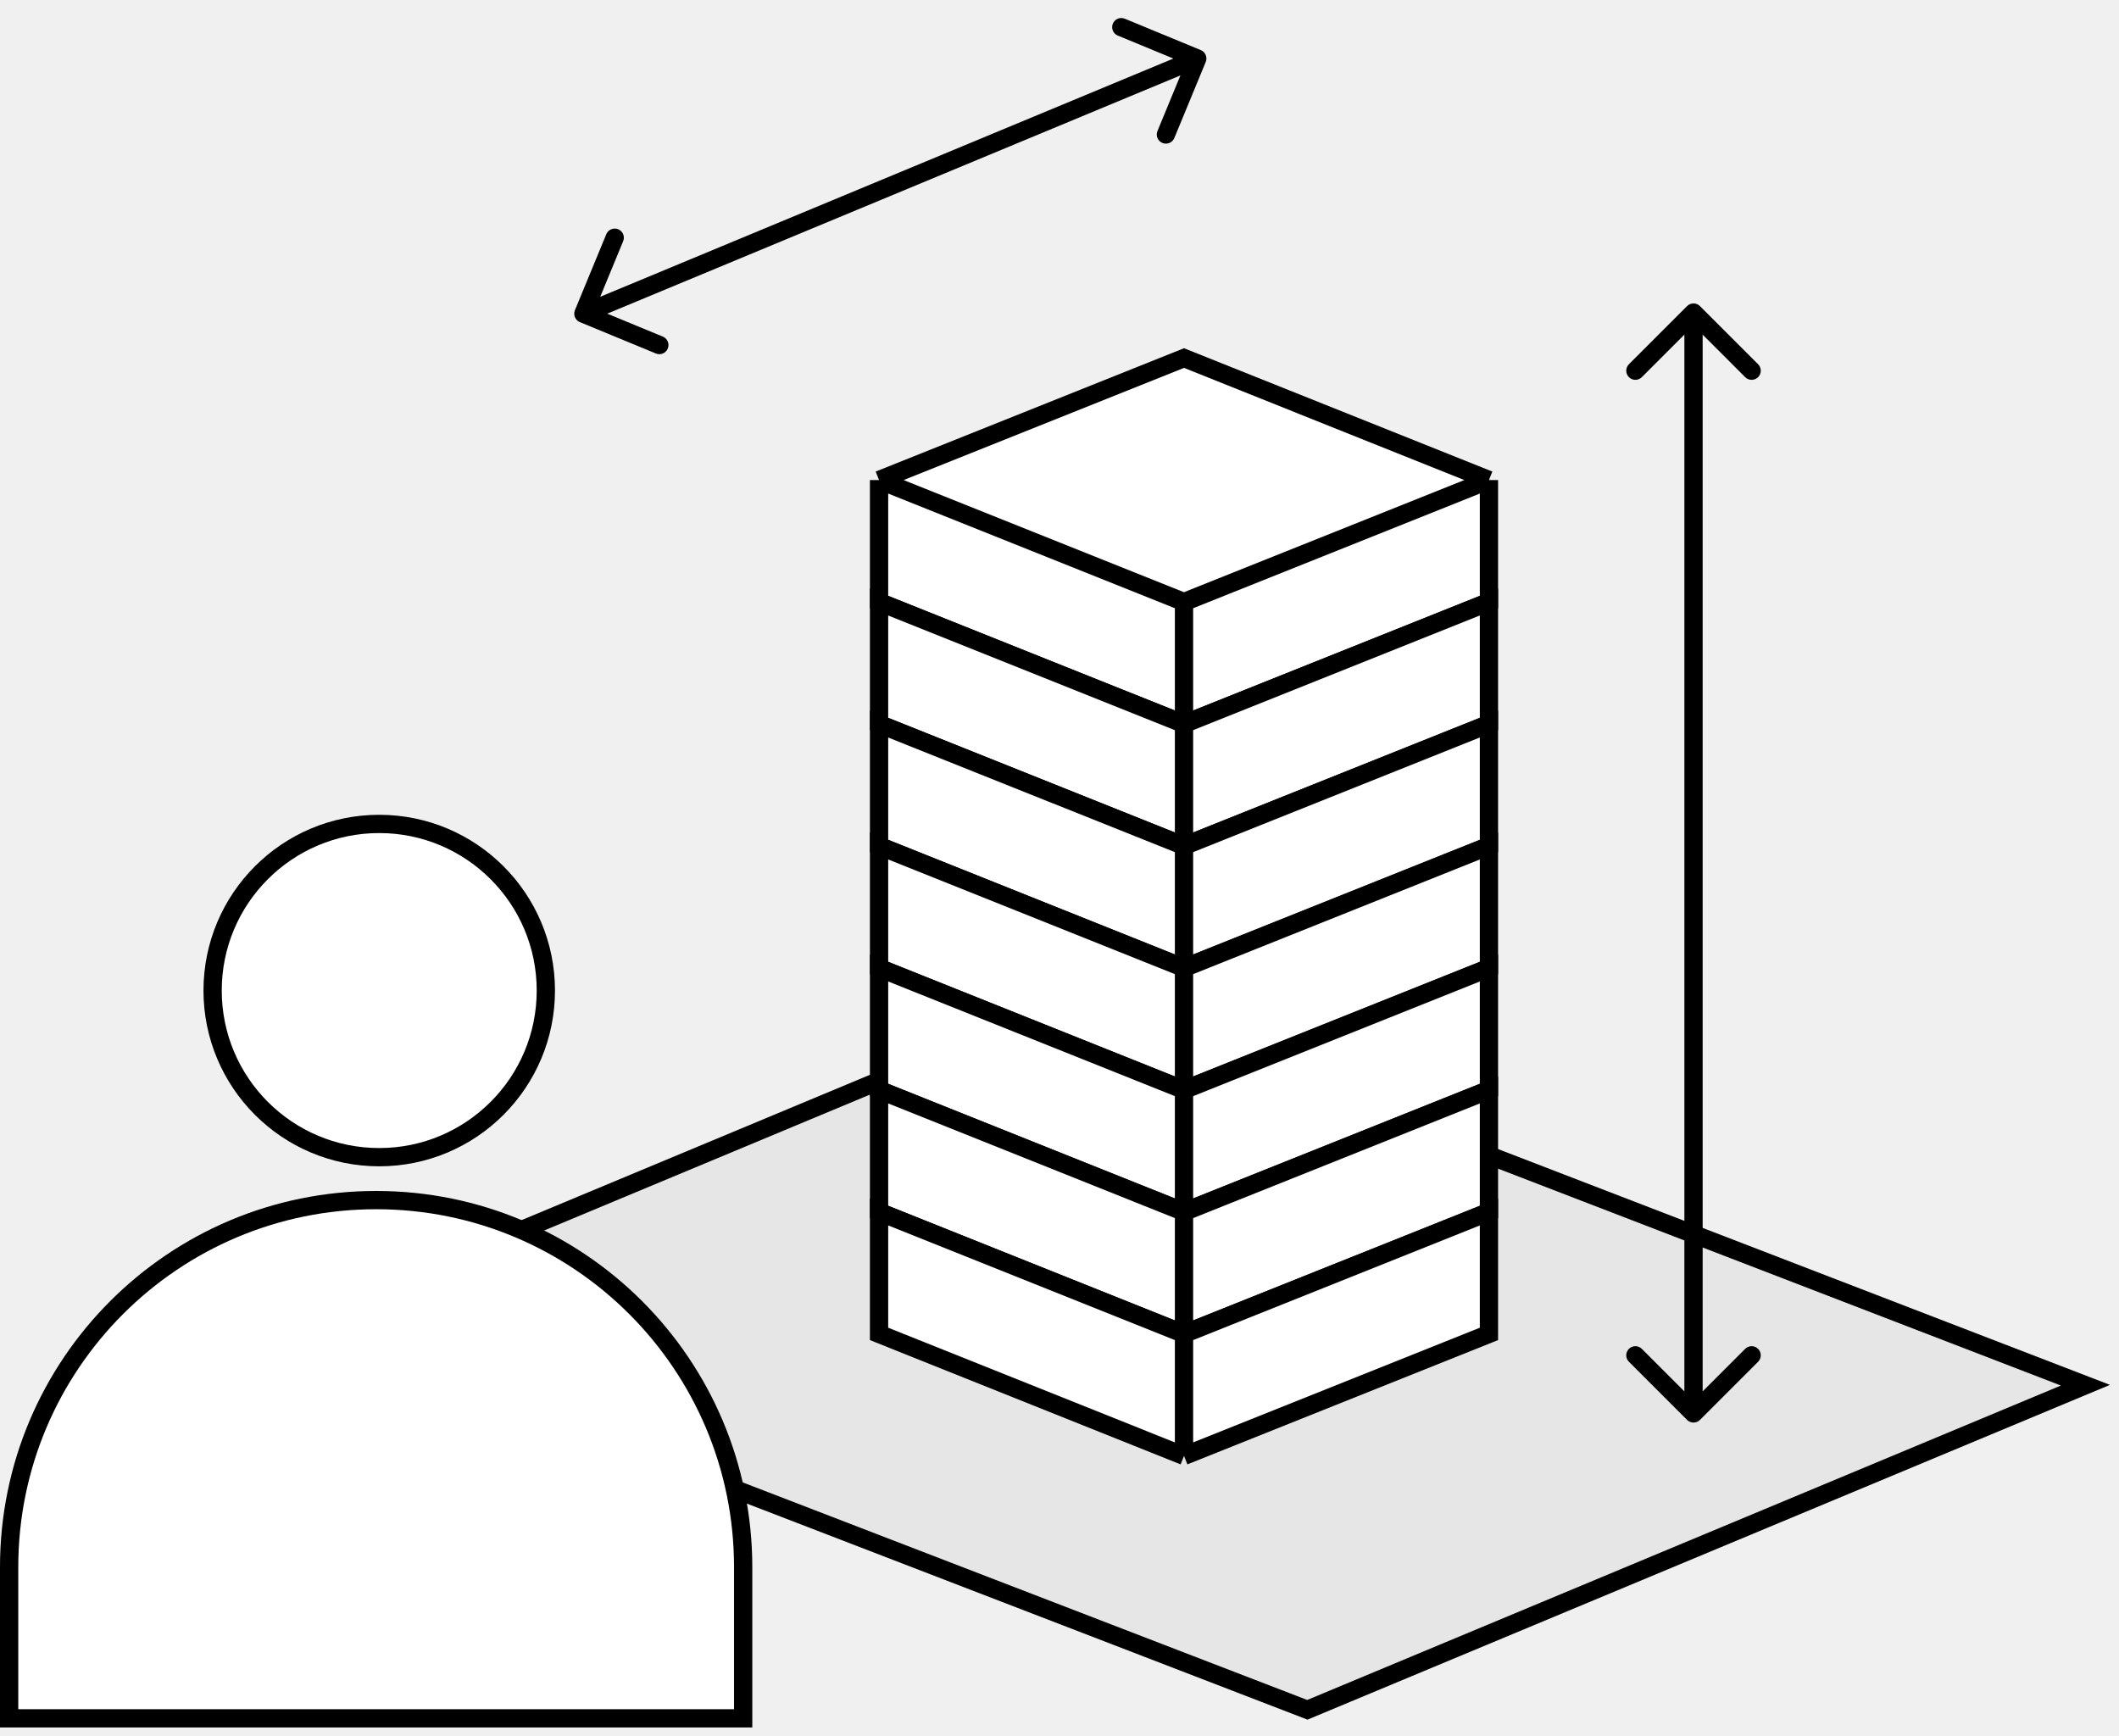
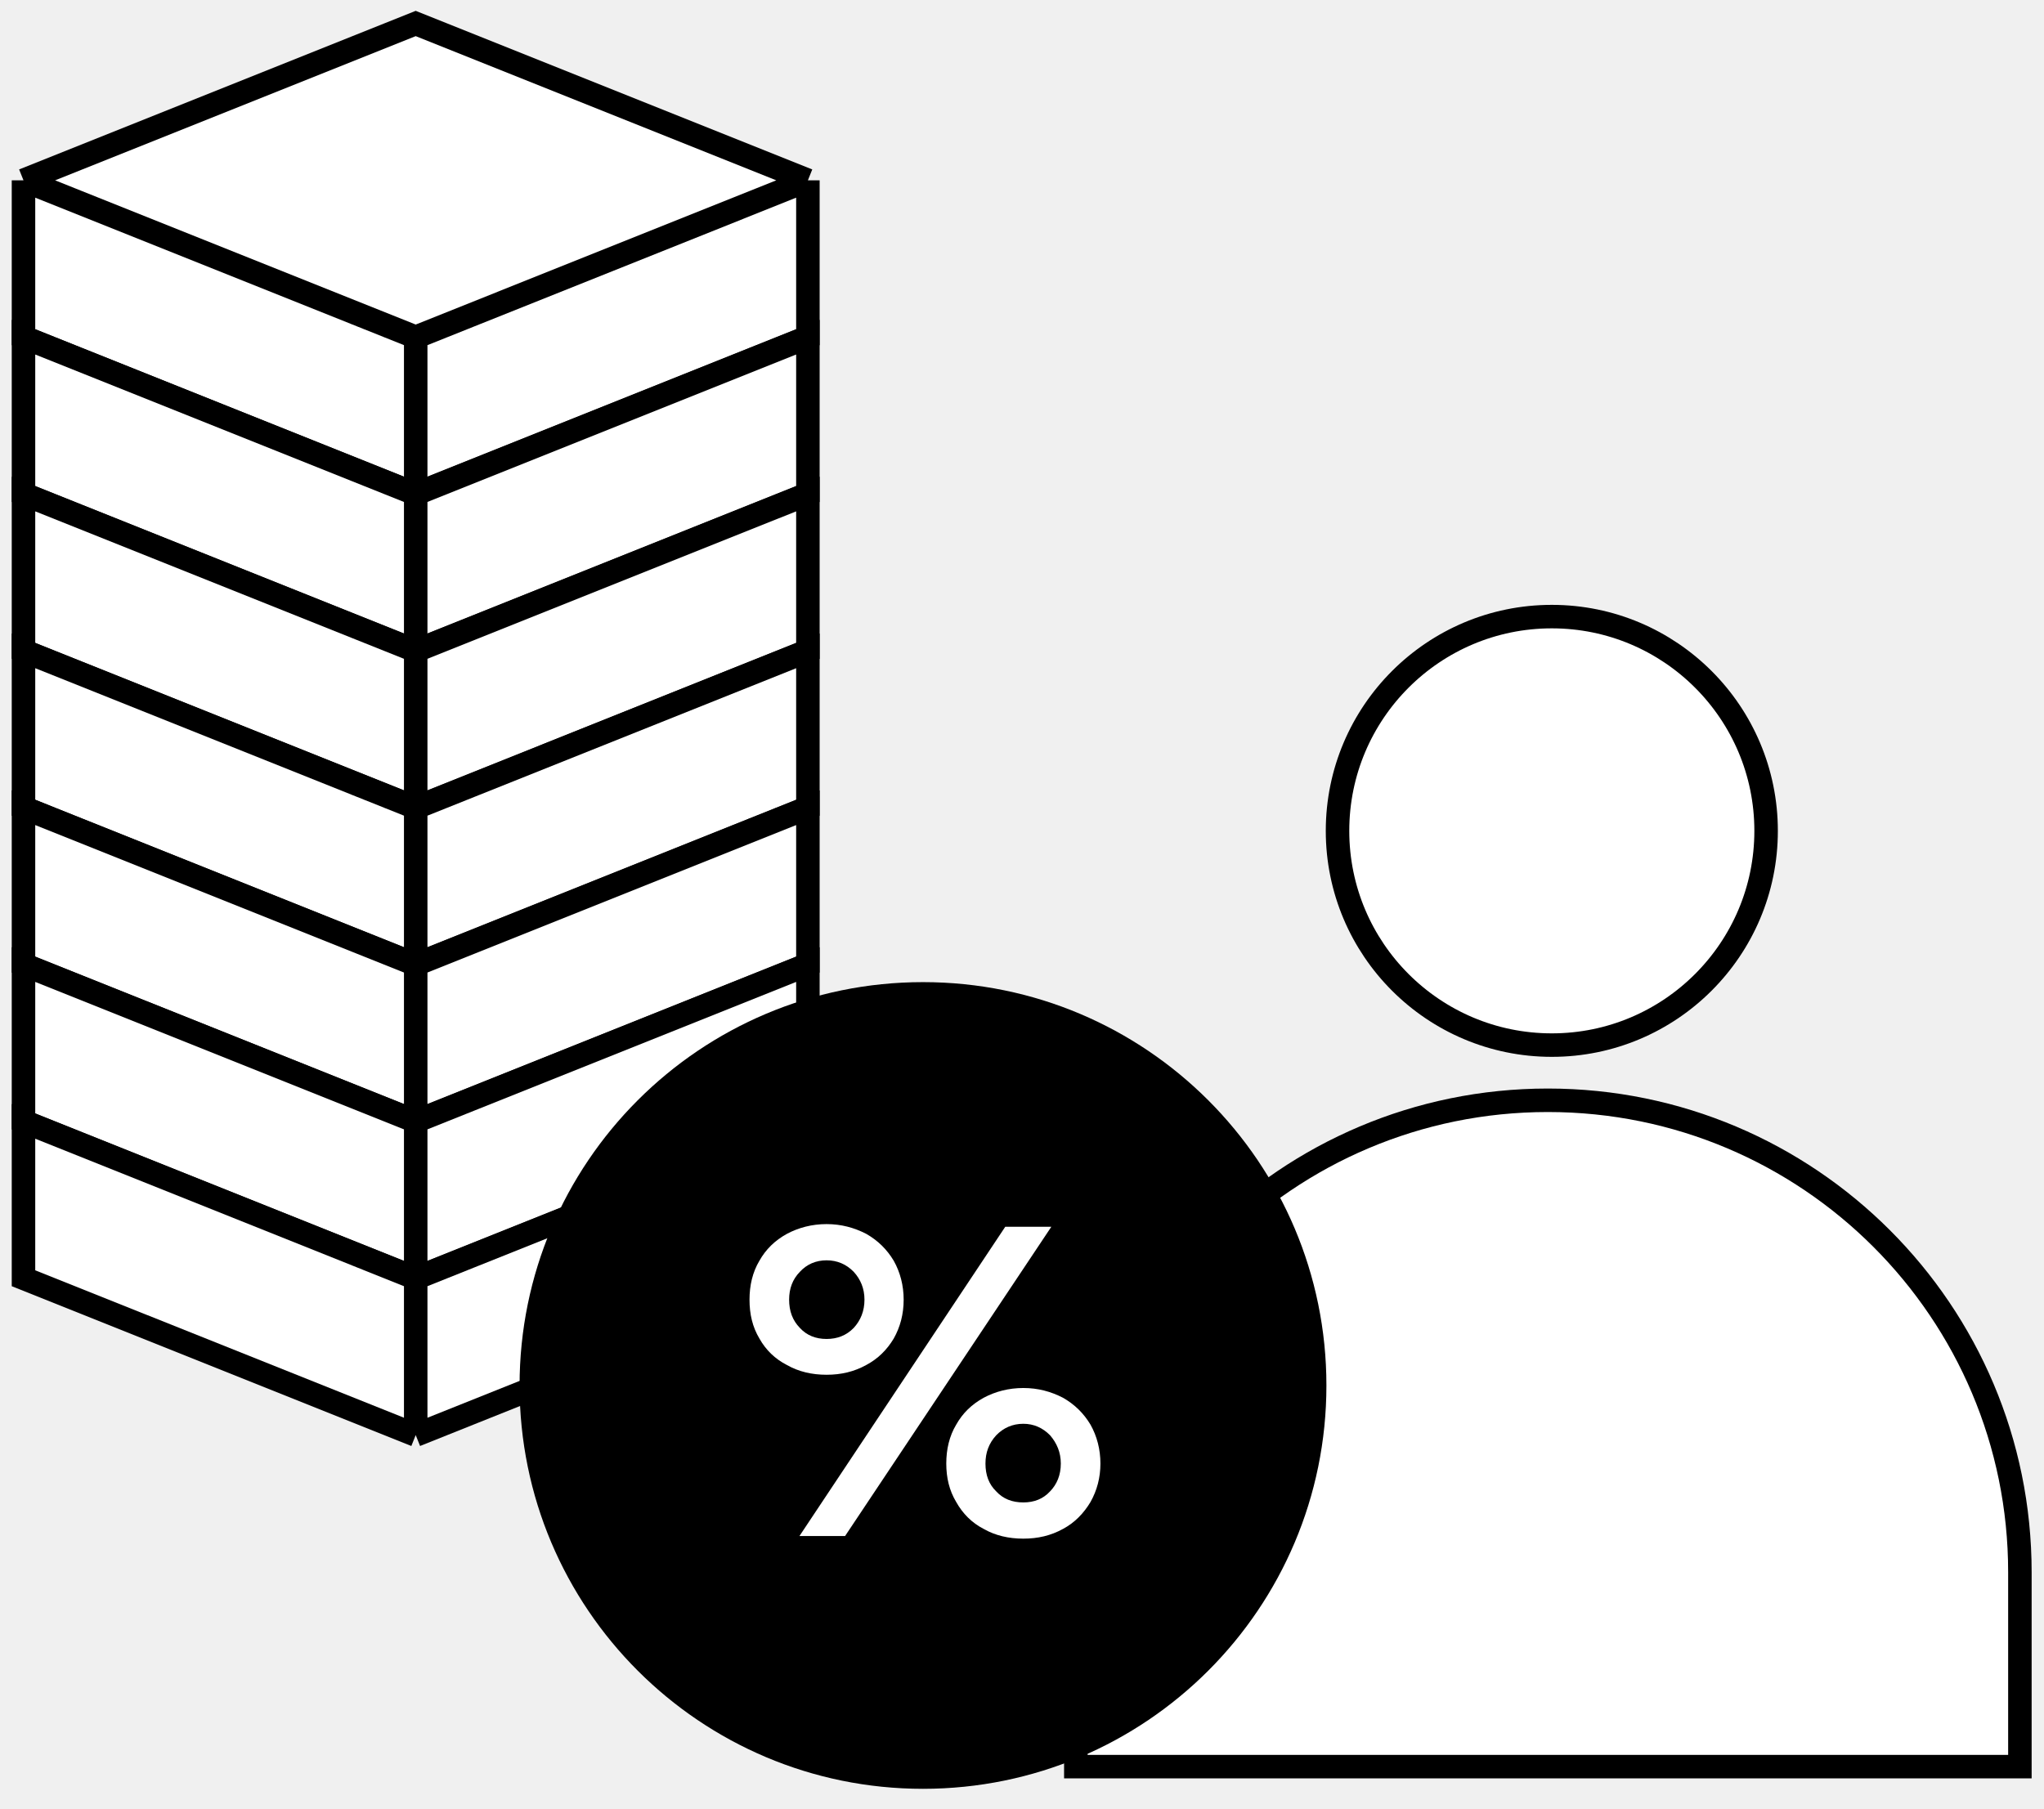
- <svg xmlns="http://www.w3.org/2000/svg" width="116" height="95" viewBox="0 0 116 95" fill="none">
-   <path d="M59.075 54.598L16.482 72.365L71.569 93.593L114.162 75.825L59.075 54.598Z" fill="#E6E6E6" stroke="black" />
-   <path d="M48.122 26.278V32.955L64.816 39.633L81.509 32.955V26.278L64.816 19.6L48.122 26.278Z" fill="white" />
-   <path d="M48.122 26.278V32.955L64.816 39.633M48.122 26.278L64.816 19.6L81.509 26.278M48.122 26.278L64.816 32.955M81.509 26.278V32.955L64.816 39.633M81.509 26.278L64.816 32.955M64.816 39.633V32.955" stroke="black" />
-   <path d="M48.122 39.63V32.953L64.816 39.63L81.509 32.953V39.63L64.816 46.308L48.122 39.63Z" fill="white" />
-   <path d="M64.816 46.308L81.509 39.63V32.953L64.816 39.63M64.816 46.308L48.122 39.63V32.953L64.816 39.63M64.816 46.308V39.63" stroke="black" />
-   <path d="M48.122 46.308V39.631L64.816 46.308L81.509 39.631V46.308L64.816 52.985L48.122 46.308Z" fill="white" />
-   <path d="M64.816 52.985L81.509 46.308V39.631L64.816 46.308M64.816 52.985L48.122 46.308V39.631L64.816 46.308M64.816 52.985V46.308" stroke="black" />
-   <path d="M48.122 52.985V46.308L64.816 52.985L81.509 46.308V52.985L64.816 59.663L48.122 52.985Z" fill="white" />
-   <path d="M64.816 59.663L81.509 52.985V46.308L64.816 52.985M64.816 59.663L48.122 52.985V46.308L64.816 52.985M64.816 59.663V52.985" stroke="black" />
-   <path d="M48.122 59.664V52.987L64.816 59.664L81.509 52.987V59.664L64.816 66.341L48.122 59.664Z" fill="white" />
-   <path d="M64.816 66.341L81.509 59.664V52.987L64.816 59.664M64.816 66.341L48.122 59.664V52.987L64.816 59.664M64.816 66.341V59.664" stroke="black" />
-   <path d="M48.122 66.34V59.663L64.816 66.34L81.509 59.663V66.34L64.816 73.018L48.122 66.34Z" fill="white" />
-   <path d="M64.816 73.018L81.509 66.34V59.663L64.816 66.34M64.816 73.018L48.122 66.34V59.663L64.816 66.34M64.816 73.018V66.34" stroke="black" />
-   <path d="M48.122 73.017V66.34L64.816 73.017L81.509 66.34V73.017L64.816 79.695L48.122 73.017Z" fill="white" />
-   <path d="M64.816 79.695L81.509 73.017V66.34L64.816 73.017M64.816 79.695L48.122 73.017V66.34L64.816 73.017M64.816 79.695V73.017" stroke="black" />
-   <circle cx="20.76" cy="54.222" r="9.121" fill="white" stroke="black" />
-   <path d="M0.5 85.783C0.5 74.687 9.495 65.692 20.591 65.692C31.688 65.692 40.683 74.687 40.683 85.783V94.06H0.5V85.783Z" fill="white" stroke="black" />
-   <path d="M93.061 16.756C92.866 16.561 92.549 16.561 92.354 16.756L89.172 19.938C88.977 20.134 88.977 20.45 89.172 20.645C89.367 20.841 89.684 20.841 89.879 20.645L92.708 17.817L95.536 20.645C95.731 20.841 96.048 20.841 96.243 20.645C96.439 20.45 96.439 20.134 96.243 19.938L93.061 16.756ZM92.354 77.724C92.549 77.919 92.866 77.919 93.061 77.724L96.243 74.542C96.439 74.347 96.439 74.03 96.243 73.835C96.048 73.64 95.731 73.64 95.536 73.835L92.708 76.663L89.879 73.835C89.684 73.64 89.367 73.64 89.172 73.835C88.977 74.03 88.977 74.347 89.172 74.542L92.354 77.724ZM92.208 17.11L92.208 77.371L93.208 77.371L93.208 17.11L92.208 17.11Z" fill="black" />
-   <path d="M31.473 16.98C31.368 17.236 31.489 17.528 31.745 17.633L35.904 19.35C36.159 19.456 36.452 19.334 36.557 19.079C36.662 18.824 36.541 18.531 36.286 18.426L32.588 16.9L34.114 13.202C34.22 12.947 34.098 12.655 33.843 12.55C33.588 12.444 33.296 12.566 33.19 12.821L31.473 16.98ZM66.004 3.394C66.11 3.139 65.988 2.846 65.733 2.741L61.573 1.024C61.318 0.919 61.026 1.04 60.92 1.295C60.815 1.551 60.936 1.843 61.192 1.948L64.889 3.475L63.363 7.172C63.257 7.427 63.379 7.719 63.634 7.825C63.889 7.93 64.182 7.809 64.287 7.553L66.004 3.394ZM32.127 17.633L65.734 3.665L65.35 2.741L31.743 16.709L32.127 17.633Z" fill="black" />
+ <svg xmlns="http://www.w3.org/2000/svg" width="87" height="77" viewBox="0 0 87 77" fill="none">
+   <path d="M1 7.677V14.355L17.694 21.032L34.387 14.355V7.677L17.694 1L1 7.677Z" fill="white" />
+   <path d="M1 7.677V14.355L17.694 21.032M1 7.677L17.694 1L34.387 7.677M1 7.677L17.694 14.355M34.387 7.677V14.355L17.694 21.032M34.387 7.677L17.694 14.355M17.694 21.032V14.355" stroke="black" />
+   <path d="M1 21.031V14.354L17.694 21.031L34.387 14.354V21.031L17.694 27.708L1 21.031Z" fill="white" />
+   <path d="M17.694 27.708L34.387 21.031V14.354L17.694 21.031M17.694 27.708L1 21.031V14.354L17.694 21.031M17.694 27.708V21.031" stroke="black" />
+   <path d="M1 27.708V21.031L17.694 27.708L34.387 21.031V27.708L17.694 34.386L1 27.708Z" fill="white" />
+   <path d="M17.694 34.386L34.387 27.708V21.031L17.694 27.708M17.694 34.386L1 27.708V21.031L17.694 27.708M17.694 34.386V27.708" stroke="black" />
+   <path d="M1 34.386V27.708L17.694 34.386L34.387 27.708V34.386L17.694 41.063L1 34.386Z" fill="white" />
+   <path d="M17.694 41.063L34.387 34.386V27.708L17.694 34.386M17.694 41.063L1 34.386V27.708L17.694 34.386M17.694 41.063V34.386" stroke="black" />
+   <path d="M1 41.064V34.386L17.694 41.064L34.387 34.386V41.064L17.694 47.741L1 41.064Z" fill="white" />
+   <path d="M17.694 47.741L34.387 41.064V34.386L17.694 41.064M17.694 47.741L1 41.064V34.386L17.694 41.064M17.694 47.741V41.064" stroke="black" />
+   <path d="M1 47.74V41.063L17.694 47.74L34.387 41.063V47.74L17.694 54.418L1 47.74Z" fill="white" />
+   <path d="M17.694 54.418L34.387 47.74V41.063L17.694 47.74M17.694 54.418L1 47.74V41.063L17.694 47.74M17.694 54.418V47.74" stroke="black" />
+   <path d="M1 54.417V47.739L17.694 54.417L34.387 47.739V54.417L17.694 61.094L1 54.417Z" fill="white" />
+   <path d="M17.694 61.094L34.387 54.417V47.739L17.694 54.417M17.694 61.094L1 54.417V47.739L17.694 54.417M17.694 61.094V54.417" stroke="black" />
+   <circle cx="66.051" cy="35.371" r="9.121" fill="white" stroke="black" />
+   <path d="M45.791 66.933C45.791 55.836 54.786 46.841 65.882 46.841C76.979 46.841 85.974 55.836 85.974 66.933V75.209H45.791V66.933Z" fill="white" stroke="black" />
+   <circle cx="39.286" cy="58.982" r="17.171" fill="black" />
+   <path d="M32.323 53.673C32.03 54.162 31.902 54.727 31.902 55.328C31.902 55.949 32.03 56.494 32.323 56.983C32.598 57.472 32.983 57.849 33.496 58.112C33.991 58.394 34.559 58.526 35.182 58.526C35.805 58.526 36.355 58.394 36.868 58.112C37.363 57.849 37.748 57.472 38.041 56.983C38.316 56.494 38.463 55.949 38.463 55.328C38.463 54.727 38.316 54.162 38.041 53.673C37.748 53.184 37.363 52.808 36.868 52.526C36.355 52.263 35.805 52.112 35.182 52.112C34.559 52.112 33.991 52.263 33.496 52.526C32.983 52.808 32.598 53.184 32.323 53.673ZM34.028 65.391H35.97L44.749 52.225H42.788L34.028 65.391ZM36.337 54.143C36.63 54.463 36.795 54.858 36.795 55.328C36.795 55.817 36.63 56.212 36.337 56.532C36.025 56.852 35.64 57.002 35.182 57.002C34.724 57.002 34.339 56.852 34.046 56.532C33.734 56.212 33.588 55.817 33.588 55.328C33.588 54.858 33.734 54.463 34.046 54.143C34.339 53.824 34.724 53.654 35.182 53.654C35.64 53.654 36.025 53.824 36.337 54.143ZM40.699 60.651C40.405 61.14 40.277 61.704 40.277 62.306C40.277 62.908 40.405 63.453 40.699 63.942C40.973 64.431 41.358 64.826 41.871 65.09C42.366 65.372 42.934 65.503 43.557 65.503C44.181 65.503 44.73 65.372 45.243 65.09C45.738 64.826 46.123 64.431 46.416 63.942C46.691 63.453 46.838 62.908 46.838 62.306C46.838 61.704 46.691 61.14 46.416 60.651C46.123 60.162 45.738 59.786 45.243 59.504C44.73 59.24 44.181 59.09 43.557 59.09C42.934 59.09 42.366 59.24 41.871 59.504C41.358 59.786 40.973 60.162 40.699 60.651ZM44.694 61.102C44.987 61.441 45.152 61.836 45.152 62.306C45.152 62.795 44.987 63.19 44.694 63.491C44.401 63.811 44.016 63.961 43.557 63.961C43.081 63.961 42.696 63.811 42.403 63.491C42.091 63.19 41.945 62.795 41.945 62.306C41.945 61.836 42.091 61.441 42.403 61.102C42.714 60.783 43.099 60.613 43.557 60.613C43.997 60.613 44.382 60.783 44.694 61.102Z" fill="white" />
</svg>
